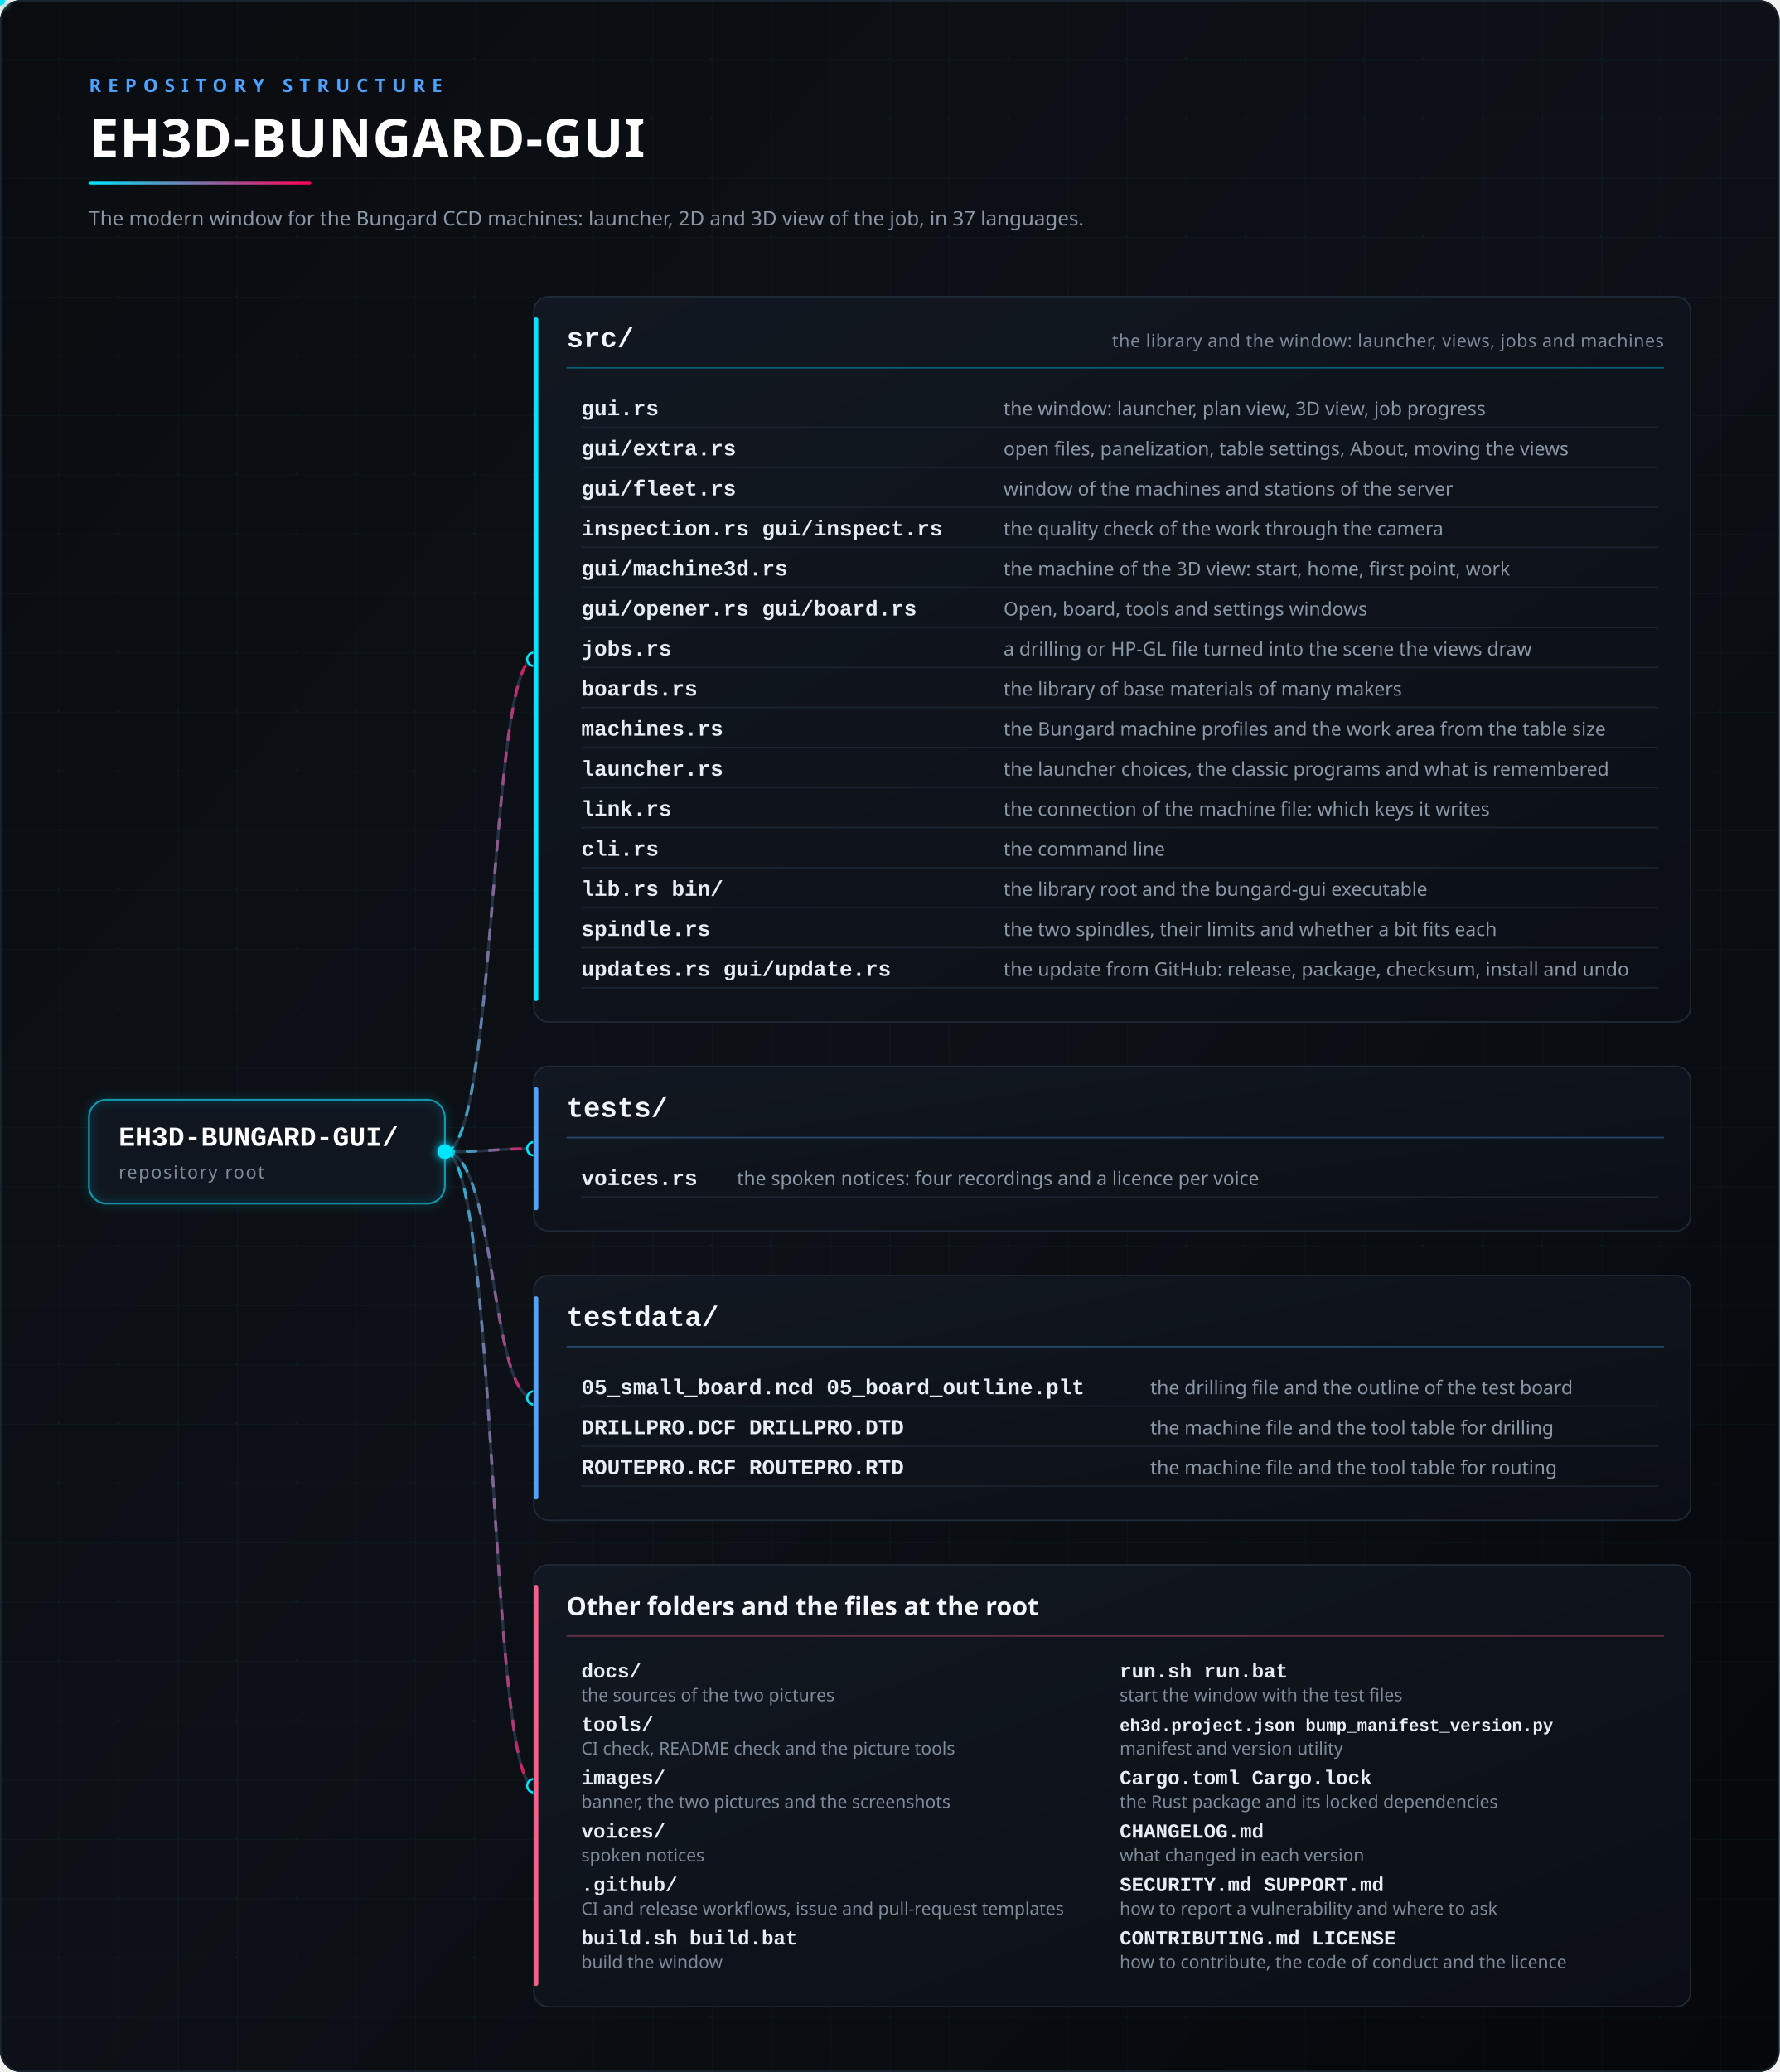
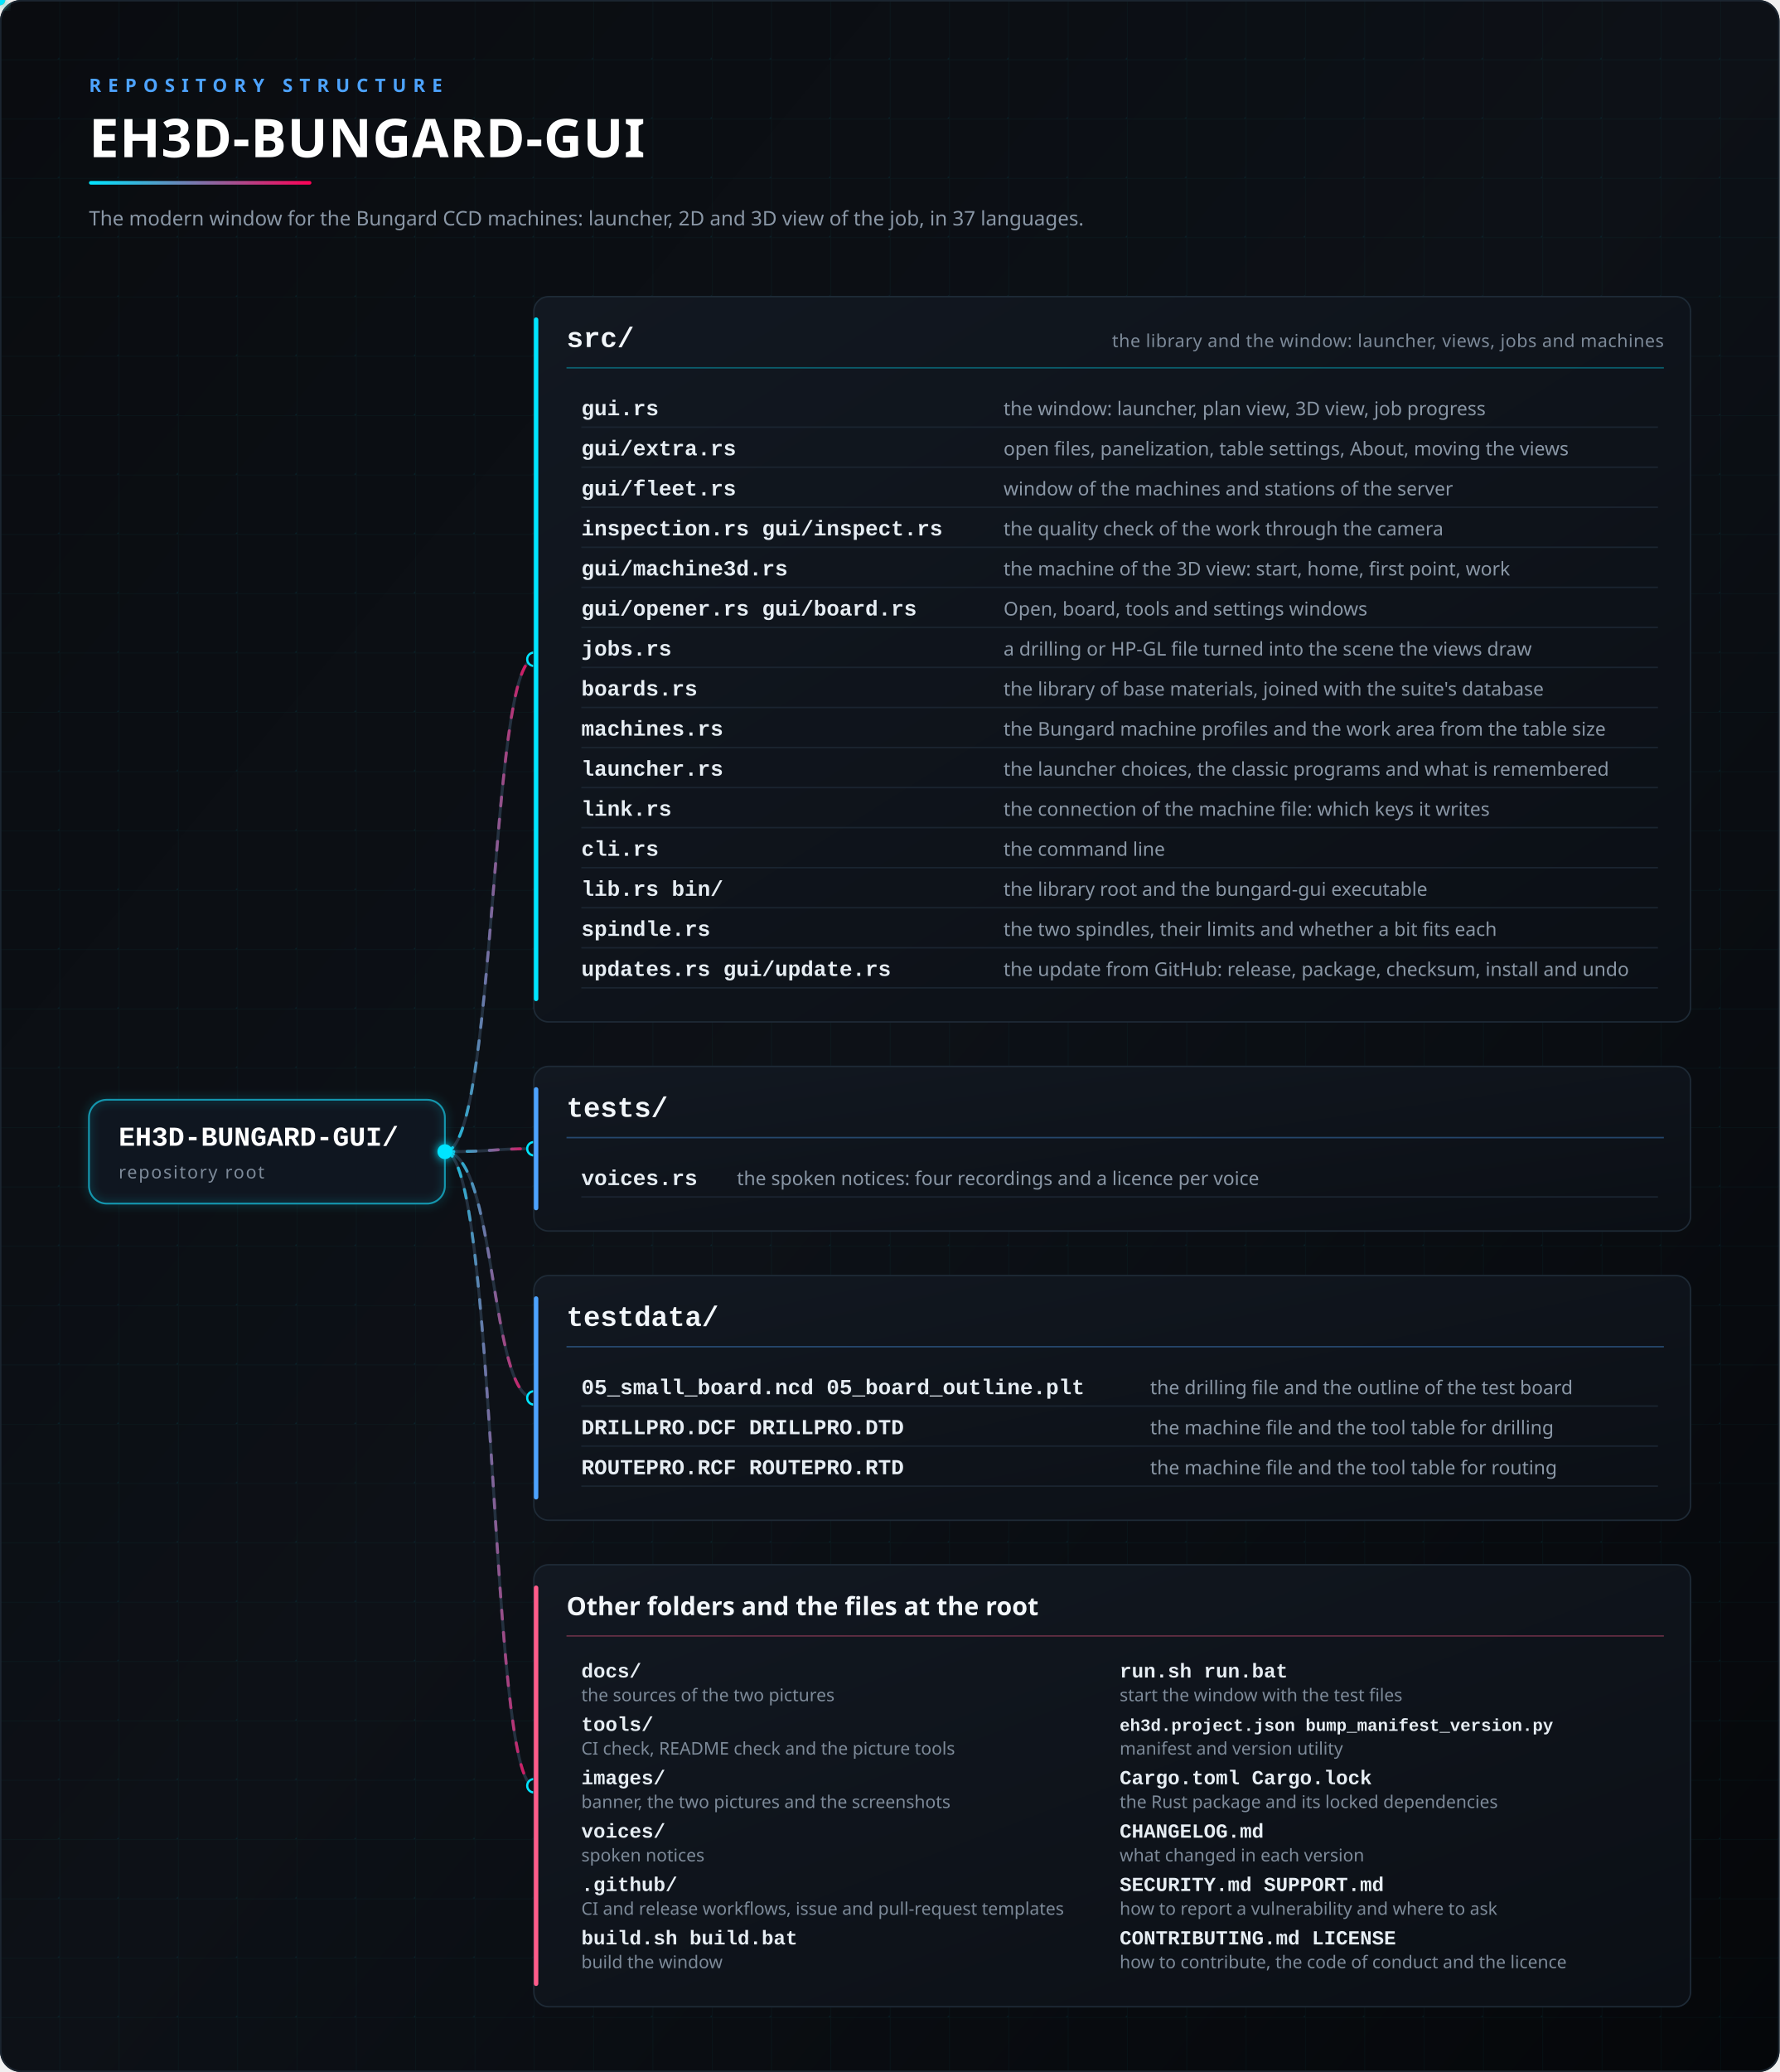
<svg xmlns="http://www.w3.org/2000/svg" viewBox="0 0 1200 1397" width="100%" role="img" aria-labelledby="t d">
  <defs>
    <linearGradient id="bg" x1="0" y1="0" x2="1" y2="1">
      <stop offset="0" stop-color="#0A0C10" />
      <stop offset="0.5" stop-color="#0D1117" />
      <stop offset="1" stop-color="#05070A" />
    </linearGradient>
    <linearGradient id="card" x1="0" y1="0" x2="1" y2="1">
      <stop offset="0" stop-color="#121821" />
      <stop offset="1" stop-color="#0B0F15" />
    </linearGradient>
    <linearGradient id="line" x1="0" y1="0" x2="1" y2="0">
      <stop offset="0" stop-color="#00E5FF" />
      <stop offset="1" stop-color="#FF0055" />
    </linearGradient>
    <filter id="glow" x="-50%" y="-50%" width="200%" height="200%">
      <feGaussianBlur stdDeviation="3" result="b" />
      <feMerge>
        <feMergeNode in="b" />
        <feMergeNode in="SourceGraphic" />
      </feMerge>
    </filter>
    <pattern id="grid" width="40" height="40" patternUnits="userSpaceOnUse">
      <path d="M40 0H0V40" fill="none" stroke="#00E5FF" stroke-opacity="0.035" />
      <circle cx="40" cy="40" r="1" fill="#00E5FF" fill-opacity="0.09" />
    </pattern>
  </defs>
  <rect width="1200" height="1397" rx="14" fill="url(#bg)" />
  <rect width="1200" height="1397" rx="14" fill="url(#grid)" />
  <rect x="0.5" y="0.5" width="1199" height="1396" rx="14" fill="none" stroke="#1B2530" />
  <text x="60" y="62" font-family="'Segoe UI','Noto Sans','Noto Sans CJK SC','Microsoft YaHei','Yu Gothic','Helvetica Neue',Helvetica,Arial,sans-serif" font-size="12.5" font-weight="600" fill="#4DA3FF" text-anchor="start" letter-spacing="4.5">REPOSITORY STRUCTURE</text>
  <text x="60" y="106" font-family="'Segoe UI','Noto Sans','Noto Sans CJK SC','Microsoft YaHei','Yu Gothic','Helvetica Neue',Helvetica,Arial,sans-serif" font-size="36" font-weight="700" fill="#FFFFFF" text-anchor="start" letter-spacing="0.5">EH3D-BUNGARD-GUI</text>
  <rect x="60" y="122" width="150" height="2.5" rx="1.25" fill="url(#line)">
    <animate attributeName="width" values="40;150;150" keyTimes="0;0.4;1" dur="3s" repeatCount="indefinite" />
  </rect>
  <text x="60" y="152" font-family="'Segoe UI','Noto Sans','Noto Sans CJK SC','Microsoft YaHei','Yu Gothic','Helvetica Neue',Helvetica,Arial,sans-serif" font-size="13.5" font-weight="400" fill="#8A97A6" text-anchor="start">The modern window for the Bungard CCD machines: launcher, 2D and 3D view of the job, in 37 languages.</text>
  <path id="c0" d="M300,776.5 C335,776.5 330,444.5 360,444.5" fill="none" stroke="#243140" stroke-width="2" />
  <path d="M300,776.5 C335,776.5 330,444.5 360,444.5" fill="none" stroke="url(#line)" stroke-width="2" stroke-linecap="round" stroke-dasharray="6 9" opacity="0.9">
    <animate attributeName="stroke-dashoffset" from="0" to="-30" dur="1.6s" repeatCount="indefinite" />
  </path>
  <circle cx="360" cy="444.5" r="4.5" fill="#0D1117" stroke="#00E5FF" stroke-width="1.5" />
  <path id="c1" d="M300,776.5 C335,776.5 330,774.5 360,774.5" fill="none" stroke="#243140" stroke-width="2" />
  <path d="M300,776.5 C335,776.5 330,774.5 360,774.5" fill="none" stroke="url(#line)" stroke-width="2" stroke-linecap="round" stroke-dasharray="6 9" opacity="0.9">
    <animate attributeName="stroke-dashoffset" from="0" to="-30" dur="1.6s" repeatCount="indefinite" />
  </path>
  <circle cx="360" cy="774.5" r="4.5" fill="#0D1117" stroke="#00E5FF" stroke-width="1.5" />
  <path id="c2" d="M300,776.5 C335,776.5 330,942.5 360,942.5" fill="none" stroke="#243140" stroke-width="2" />
  <path d="M300,776.5 C335,776.5 330,942.5 360,942.5" fill="none" stroke="url(#line)" stroke-width="2" stroke-linecap="round" stroke-dasharray="6 9" opacity="0.9">
    <animate attributeName="stroke-dashoffset" from="0" to="-30" dur="1.6s" repeatCount="indefinite" />
  </path>
  <circle cx="360" cy="942.5" r="4.5" fill="#0D1117" stroke="#00E5FF" stroke-width="1.5" />
  <path id="c3" d="M300,776.5 C335,776.5 330,1204 360,1204" fill="none" stroke="#243140" stroke-width="2" />
  <path d="M300,776.5 C335,776.5 330,1204 360,1204" fill="none" stroke="url(#line)" stroke-width="2" stroke-linecap="round" stroke-dasharray="6 9" opacity="0.9">
    <animate attributeName="stroke-dashoffset" from="0" to="-30" dur="1.6s" repeatCount="indefinite" />
  </path>
  <circle cx="360" cy="1204" r="4.5" fill="#0D1117" stroke="#00E5FF" stroke-width="1.5" />
  <circle r="3.5" fill="#00E5FF" filter="url(#glow)">
    <animateMotion dur="3.4s" repeatCount="indefinite">
      <mpath href="#c0" />
    </animateMotion>
  </circle>
  <circle r="3.5" fill="#4DA3FF" filter="url(#glow)">
    <animateMotion dur="4.2s" repeatCount="indefinite">
      <mpath href="#c1" />
    </animateMotion>
  </circle>
  <circle r="3.5" fill="#FFB300" filter="url(#glow)">
    <animateMotion dur="5.0s" repeatCount="indefinite">
      <mpath href="#c2" />
    </animateMotion>
  </circle>
  <circle r="3.5" fill="#00E5FF" filter="url(#glow)">
    <animateMotion dur="5.8s" repeatCount="indefinite">
      <mpath href="#c3" />
    </animateMotion>
  </circle>
  <rect x="60" y="741.5" width="240" height="70" rx="12" fill="#0F1620" stroke="#2A3A4C" stroke-width="1.2" />
  <rect x="60" y="741.5" width="240" height="70" rx="12" fill="none" stroke="#00E5FF" stroke-opacity="0.5" stroke-width="1.2" filter="url(#glow)">
    <animate attributeName="stroke-opacity" values="0.15;0.6;0.15" dur="3.6s" repeatCount="indefinite" />
  </rect>
  <text x="80" y="772.5" font-family="'JetBrains Mono','Cascadia Code','SFMono-Regular',Consolas,'Liberation Mono',monospace" font-size="18.5" font-weight="700" fill="#FFFFFF" text-anchor="start">EH3D-BUNGARD-GUI/</text>
  <text x="80" y="794.5" font-family="'Segoe UI','Noto Sans','Noto Sans CJK SC','Microsoft YaHei','Yu Gothic','Helvetica Neue',Helvetica,Arial,sans-serif" font-size="12" font-weight="400" fill="#7D8A99" text-anchor="start" letter-spacing="1">repository root</text>
  <circle cx="300" cy="776.5" r="5" fill="#00E5FF" filter="url(#glow)" />
  <rect x="360" y="200" width="780" height="489" rx="10" fill="url(#card)" stroke="#1E2A36" stroke-width="1" />
  <rect x="360" y="214" width="3" height="461" rx="1.5" fill="#00E5FF">
    <animate attributeName="opacity" values="0.55;1;0.55" dur="4s" begin="0s" repeatCount="indefinite" />
  </rect>
  <text x="382" y="234" font-family="'JetBrains Mono','Cascadia Code','SFMono-Regular',Consolas,'Liberation Mono',monospace" font-size="19" font-weight="700" fill="#F2F6FA" text-anchor="start">src/</text>
  <text x="1122" y="234" font-family="'Segoe UI','Noto Sans','Noto Sans CJK SC','Microsoft YaHei','Yu Gothic','Helvetica Neue',Helvetica,Arial,sans-serif" font-size="12" font-weight="400" fill="#7D8A99" text-anchor="end" letter-spacing="0.3">the library and the window: launcher, views, jobs and machines</text>
  <line x1="382" y1="248" x2="1122" y2="248" stroke="#00E5FF" stroke-opacity="0.35" stroke-width="1" />
  <text x="392" y="280" font-family="'JetBrains Mono','Cascadia Code','SFMono-Regular',Consolas,'Liberation Mono',monospace" font-size="14.5" font-weight="600" fill="#E6EDF3" text-anchor="start">gui.rs</text>
  <text x="676.71" y="280" font-family="'Segoe UI','Noto Sans','Noto Sans CJK SC','Microsoft YaHei','Yu Gothic','Helvetica Neue',Helvetica,Arial,sans-serif" font-size="12.8" font-weight="400" fill="#8A97A6" text-anchor="start">the window: launcher, plan view, 3D view, job progress</text>
  <line x1="392" y1="288" x2="1118" y2="288" stroke="#1A2430" stroke-width="1" />
  <text x="392" y="307" font-family="'JetBrains Mono','Cascadia Code','SFMono-Regular',Consolas,'Liberation Mono',monospace" font-size="14.5" font-weight="600" fill="#E6EDF3" text-anchor="start">gui/extra.rs</text>
  <text x="676.71" y="307" font-family="'Segoe UI','Noto Sans','Noto Sans CJK SC','Microsoft YaHei','Yu Gothic','Helvetica Neue',Helvetica,Arial,sans-serif" font-size="12.8" font-weight="400" fill="#8A97A6" text-anchor="start">open files, panelization, table settings, About, moving the views</text>
  <line x1="392" y1="315" x2="1118" y2="315" stroke="#1A2430" stroke-width="1" />
  <text x="392" y="334" font-family="'JetBrains Mono','Cascadia Code','SFMono-Regular',Consolas,'Liberation Mono',monospace" font-size="14.5" font-weight="600" fill="#E6EDF3" text-anchor="start">gui/fleet.rs</text>
  <text x="676.71" y="334" font-family="'Segoe UI','Noto Sans','Noto Sans CJK SC','Microsoft YaHei','Yu Gothic','Helvetica Neue',Helvetica,Arial,sans-serif" font-size="12.8" font-weight="400" fill="#8A97A6" text-anchor="start">window of the machines and stations of the server</text>
  <line x1="392" y1="342" x2="1118" y2="342" stroke="#1A2430" stroke-width="1" />
  <text x="392" y="361" font-family="'JetBrains Mono','Cascadia Code','SFMono-Regular',Consolas,'Liberation Mono',monospace" font-size="14.5" font-weight="600" fill="#E6EDF3" text-anchor="start">inspection.rs  gui/inspect.rs</text>
  <text x="676.71" y="361" font-family="'Segoe UI','Noto Sans','Noto Sans CJK SC','Microsoft YaHei','Yu Gothic','Helvetica Neue',Helvetica,Arial,sans-serif" font-size="12.8" font-weight="400" fill="#8A97A6" text-anchor="start">the quality check of the work through the camera</text>
  <line x1="392" y1="369" x2="1118" y2="369" stroke="#1A2430" stroke-width="1" />
  <text x="392" y="388" font-family="'JetBrains Mono','Cascadia Code','SFMono-Regular',Consolas,'Liberation Mono',monospace" font-size="14.5" font-weight="600" fill="#E6EDF3" text-anchor="start">gui/machine3d.rs</text>
  <text x="676.71" y="388" font-family="'Segoe UI','Noto Sans','Noto Sans CJK SC','Microsoft YaHei','Yu Gothic','Helvetica Neue',Helvetica,Arial,sans-serif" font-size="12.8" font-weight="400" fill="#8A97A6" text-anchor="start">the machine of the 3D view: start, home, first point, work</text>
  <line x1="392" y1="396" x2="1118" y2="396" stroke="#1A2430" stroke-width="1" />
  <text x="392" y="415" font-family="'JetBrains Mono','Cascadia Code','SFMono-Regular',Consolas,'Liberation Mono',monospace" font-size="14.5" font-weight="600" fill="#E6EDF3" text-anchor="start">gui/opener.rs  gui/board.rs</text>
  <text x="676.71" y="415" font-family="'Segoe UI','Noto Sans','Noto Sans CJK SC','Microsoft YaHei','Yu Gothic','Helvetica Neue',Helvetica,Arial,sans-serif" font-size="12.8" font-weight="400" fill="#8A97A6" text-anchor="start">Open, board, tools and settings windows</text>
  <line x1="392" y1="423" x2="1118" y2="423" stroke="#1A2430" stroke-width="1" />
  <text x="392" y="442" font-family="'JetBrains Mono','Cascadia Code','SFMono-Regular',Consolas,'Liberation Mono',monospace" font-size="14.5" font-weight="600" fill="#E6EDF3" text-anchor="start">jobs.rs</text>
  <text x="676.71" y="442" font-family="'Segoe UI','Noto Sans','Noto Sans CJK SC','Microsoft YaHei','Yu Gothic','Helvetica Neue',Helvetica,Arial,sans-serif" font-size="12.8" font-weight="400" fill="#8A97A6" text-anchor="start">a drilling or HP-GL file turned into the scene the views draw</text>
  <line x1="392" y1="450" x2="1118" y2="450" stroke="#1A2430" stroke-width="1" />
  <text x="392" y="469" font-family="'JetBrains Mono','Cascadia Code','SFMono-Regular',Consolas,'Liberation Mono',monospace" font-size="14.5" font-weight="600" fill="#E6EDF3" text-anchor="start">boards.rs</text>
-   <text x="676.71" y="469" font-family="'Segoe UI','Noto Sans','Noto Sans CJK SC','Microsoft YaHei','Yu Gothic','Helvetica Neue',Helvetica,Arial,sans-serif" font-size="12.8" font-weight="400" fill="#8A97A6" text-anchor="start">the library of base materials of many makers</text>
+   <text x="676.71" y="469" font-family="'Segoe UI','Noto Sans','Noto Sans CJK SC','Microsoft YaHei','Yu Gothic','Helvetica Neue',Helvetica,Arial,sans-serif" font-size="12.8" font-weight="400" fill="#8A97A6" text-anchor="start">the library of base materials, joined with the suite's database</text>
  <line x1="392" y1="477" x2="1118" y2="477" stroke="#1A2430" stroke-width="1" />
  <text x="392" y="496" font-family="'JetBrains Mono','Cascadia Code','SFMono-Regular',Consolas,'Liberation Mono',monospace" font-size="14.5" font-weight="600" fill="#E6EDF3" text-anchor="start">machines.rs</text>
  <text x="676.71" y="496" font-family="'Segoe UI','Noto Sans','Noto Sans CJK SC','Microsoft YaHei','Yu Gothic','Helvetica Neue',Helvetica,Arial,sans-serif" font-size="12.8" font-weight="400" fill="#8A97A6" text-anchor="start">the Bungard machine profiles and the work area from the table size</text>
  <line x1="392" y1="504" x2="1118" y2="504" stroke="#1A2430" stroke-width="1" />
  <text x="392" y="523" font-family="'JetBrains Mono','Cascadia Code','SFMono-Regular',Consolas,'Liberation Mono',monospace" font-size="14.5" font-weight="600" fill="#E6EDF3" text-anchor="start">launcher.rs</text>
  <text x="676.71" y="523" font-family="'Segoe UI','Noto Sans','Noto Sans CJK SC','Microsoft YaHei','Yu Gothic','Helvetica Neue',Helvetica,Arial,sans-serif" font-size="12.8" font-weight="400" fill="#8A97A6" text-anchor="start">the launcher choices, the classic programs and what is remembered</text>
  <line x1="392" y1="531" x2="1118" y2="531" stroke="#1A2430" stroke-width="1" />
  <text x="392" y="550" font-family="'JetBrains Mono','Cascadia Code','SFMono-Regular',Consolas,'Liberation Mono',monospace" font-size="14.5" font-weight="600" fill="#E6EDF3" text-anchor="start">link.rs</text>
  <text x="676.71" y="550" font-family="'Segoe UI','Noto Sans','Noto Sans CJK SC','Microsoft YaHei','Yu Gothic','Helvetica Neue',Helvetica,Arial,sans-serif" font-size="12.8" font-weight="400" fill="#8A97A6" text-anchor="start">the connection of the machine file: which keys it writes</text>
  <line x1="392" y1="558" x2="1118" y2="558" stroke="#1A2430" stroke-width="1" />
  <text x="392" y="577" font-family="'JetBrains Mono','Cascadia Code','SFMono-Regular',Consolas,'Liberation Mono',monospace" font-size="14.5" font-weight="600" fill="#E6EDF3" text-anchor="start">cli.rs</text>
  <text x="676.71" y="577" font-family="'Segoe UI','Noto Sans','Noto Sans CJK SC','Microsoft YaHei','Yu Gothic','Helvetica Neue',Helvetica,Arial,sans-serif" font-size="12.8" font-weight="400" fill="#8A97A6" text-anchor="start">the command line</text>
  <line x1="392" y1="585" x2="1118" y2="585" stroke="#1A2430" stroke-width="1" />
  <text x="392" y="604" font-family="'JetBrains Mono','Cascadia Code','SFMono-Regular',Consolas,'Liberation Mono',monospace" font-size="14.5" font-weight="600" fill="#E6EDF3" text-anchor="start">lib.rs  bin/</text>
  <text x="676.71" y="604" font-family="'Segoe UI','Noto Sans','Noto Sans CJK SC','Microsoft YaHei','Yu Gothic','Helvetica Neue',Helvetica,Arial,sans-serif" font-size="12.8" font-weight="400" fill="#8A97A6" text-anchor="start">the library root and the bungard-gui executable</text>
  <line x1="392" y1="612" x2="1118" y2="612" stroke="#1A2430" stroke-width="1" />
  <text x="392" y="631" font-family="'JetBrains Mono','Cascadia Code','SFMono-Regular',Consolas,'Liberation Mono',monospace" font-size="14.5" font-weight="600" fill="#E6EDF3" text-anchor="start">spindle.rs</text>
  <text x="676.71" y="631" font-family="'Segoe UI','Noto Sans','Noto Sans CJK SC','Microsoft YaHei','Yu Gothic','Helvetica Neue',Helvetica,Arial,sans-serif" font-size="12.8" font-weight="400" fill="#8A97A6" text-anchor="start">the two spindles, their limits and whether a bit fits each</text>
  <line x1="392" y1="639" x2="1118" y2="639" stroke="#1A2430" stroke-width="1" />
  <text x="392" y="658" font-family="'JetBrains Mono','Cascadia Code','SFMono-Regular',Consolas,'Liberation Mono',monospace" font-size="14.5" font-weight="600" fill="#E6EDF3" text-anchor="start">updates.rs  gui/update.rs</text>
  <text x="676.71" y="658" font-family="'Segoe UI','Noto Sans','Noto Sans CJK SC','Microsoft YaHei','Yu Gothic','Helvetica Neue',Helvetica,Arial,sans-serif" font-size="12.8" font-weight="400" fill="#8A97A6" text-anchor="start">the update from GitHub: release, package, checksum, install and undo</text>
  <line x1="392" y1="666" x2="1118" y2="666" stroke="#1A2430" stroke-width="1" />
  <rect x="360" y="719" width="780" height="111" rx="10" fill="url(#card)" stroke="#1E2A36" stroke-width="1" />
  <rect x="360" y="733" width="3" height="83" rx="1.5" fill="#4DA3FF">
    <animate attributeName="opacity" values="0.55;1;0.55" dur="4s" begin="0.6s" repeatCount="indefinite" />
  </rect>
  <text x="382" y="753" font-family="'JetBrains Mono','Cascadia Code','SFMono-Regular',Consolas,'Liberation Mono',monospace" font-size="19" font-weight="700" fill="#F2F6FA" text-anchor="start">tests/</text>
  <line x1="382" y1="767" x2="1122" y2="767" stroke="#4DA3FF" stroke-opacity="0.35" stroke-width="1" />
  <text x="392" y="799" font-family="'JetBrains Mono','Cascadia Code','SFMono-Regular',Consolas,'Liberation Mono',monospace" font-size="14.5" font-weight="600" fill="#E6EDF3" text-anchor="start">voices.rs</text>
  <text x="496.91" y="799" font-family="'Segoe UI','Noto Sans','Noto Sans CJK SC','Microsoft YaHei','Yu Gothic','Helvetica Neue',Helvetica,Arial,sans-serif" font-size="12.8" font-weight="400" fill="#8A97A6" text-anchor="start">the spoken notices: four recordings and a licence per voice</text>
  <line x1="392" y1="807" x2="1118" y2="807" stroke="#1A2430" stroke-width="1" />
  <rect x="360" y="860" width="780" height="165" rx="10" fill="url(#card)" stroke="#1E2A36" stroke-width="1" />
  <rect x="360" y="874" width="3" height="137" rx="1.5" fill="#4DA3FF">
    <animate attributeName="opacity" values="0.55;1;0.55" dur="4s" begin="1.2s" repeatCount="indefinite" />
  </rect>
  <text x="382" y="894" font-family="'JetBrains Mono','Cascadia Code','SFMono-Regular',Consolas,'Liberation Mono',monospace" font-size="19" font-weight="700" fill="#F2F6FA" text-anchor="start">testdata/</text>
  <line x1="382" y1="908" x2="1122" y2="908" stroke="#4DA3FF" stroke-opacity="0.35" stroke-width="1" />
  <text x="392" y="940" font-family="'JetBrains Mono','Cascadia Code','SFMono-Regular',Consolas,'Liberation Mono',monospace" font-size="14.5" font-weight="600" fill="#E6EDF3" text-anchor="start">05_small_board.ncd  05_board_outline.plt</text>
  <text x="775.6" y="940" font-family="'Segoe UI','Noto Sans','Noto Sans CJK SC','Microsoft YaHei','Yu Gothic','Helvetica Neue',Helvetica,Arial,sans-serif" font-size="12.8" font-weight="400" fill="#8A97A6" text-anchor="start">the drilling file and the outline of the test board</text>
  <line x1="392" y1="948" x2="1118" y2="948" stroke="#1A2430" stroke-width="1" />
  <text x="392" y="967" font-family="'JetBrains Mono','Cascadia Code','SFMono-Regular',Consolas,'Liberation Mono',monospace" font-size="14.5" font-weight="600" fill="#E6EDF3" text-anchor="start">DRILLPRO.DCF  DRILLPRO.DTD</text>
  <text x="775.6" y="967" font-family="'Segoe UI','Noto Sans','Noto Sans CJK SC','Microsoft YaHei','Yu Gothic','Helvetica Neue',Helvetica,Arial,sans-serif" font-size="12.8" font-weight="400" fill="#8A97A6" text-anchor="start">the machine file and the tool table for drilling</text>
  <line x1="392" y1="975" x2="1118" y2="975" stroke="#1A2430" stroke-width="1" />
  <text x="392" y="994" font-family="'JetBrains Mono','Cascadia Code','SFMono-Regular',Consolas,'Liberation Mono',monospace" font-size="14.5" font-weight="600" fill="#E6EDF3" text-anchor="start">ROUTEPRO.RCF  ROUTEPRO.RTD</text>
  <text x="775.6" y="994" font-family="'Segoe UI','Noto Sans','Noto Sans CJK SC','Microsoft YaHei','Yu Gothic','Helvetica Neue',Helvetica,Arial,sans-serif" font-size="12.8" font-weight="400" fill="#8A97A6" text-anchor="start">the machine file and the tool table for routing</text>
  <line x1="392" y1="1002" x2="1118" y2="1002" stroke="#1A2430" stroke-width="1" />
  <rect x="360" y="1055" width="780" height="298" rx="10" fill="url(#card)" stroke="#1E2A36" stroke-width="1" />
  <rect x="360" y="1069" width="3" height="270" rx="1.5" fill="#FF5C8A">
    <animate attributeName="opacity" values="0.55;1;0.55" dur="4s" begin="1.8s" repeatCount="indefinite" />
  </rect>
  <text x="382" y="1089" font-family="'Segoe UI','Noto Sans','Noto Sans CJK SC','Microsoft YaHei','Yu Gothic','Helvetica Neue',Helvetica,Arial,sans-serif" font-size="17" font-weight="700" fill="#F2F6FA" text-anchor="start">Other folders and the files at the root</text>
  <line x1="382" y1="1103" x2="1122" y2="1103" stroke="#FF5C8A" stroke-opacity="0.35" stroke-width="1" />
  <text x="392" y="1131" font-family="'JetBrains Mono','Cascadia Code','SFMono-Regular',Consolas,'Liberation Mono',monospace" font-size="13.5" font-weight="600" fill="#E6EDF3" text-anchor="start">docs/</text>
  <text x="392" y="1147" font-family="'Segoe UI','Noto Sans','Noto Sans CJK SC','Microsoft YaHei','Yu Gothic','Helvetica Neue',Helvetica,Arial,sans-serif" font-size="11.8" font-weight="400" fill="#7D8A99" text-anchor="start">the sources of the two pictures</text>
  <text x="392" y="1167" font-family="'JetBrains Mono','Cascadia Code','SFMono-Regular',Consolas,'Liberation Mono',monospace" font-size="13.5" font-weight="600" fill="#E6EDF3" text-anchor="start">tools/</text>
  <text x="392" y="1183" font-family="'Segoe UI','Noto Sans','Noto Sans CJK SC','Microsoft YaHei','Yu Gothic','Helvetica Neue',Helvetica,Arial,sans-serif" font-size="11.8" font-weight="400" fill="#7D8A99" text-anchor="start">CI check, README check and the picture tools</text>
  <text x="392" y="1203" font-family="'JetBrains Mono','Cascadia Code','SFMono-Regular',Consolas,'Liberation Mono',monospace" font-size="13.5" font-weight="600" fill="#E6EDF3" text-anchor="start">images/</text>
  <text x="392" y="1219" font-family="'Segoe UI','Noto Sans','Noto Sans CJK SC','Microsoft YaHei','Yu Gothic','Helvetica Neue',Helvetica,Arial,sans-serif" font-size="11.8" font-weight="400" fill="#7D8A99" text-anchor="start">banner, the two pictures and the screenshots</text>
  <text x="392" y="1239" font-family="'JetBrains Mono','Cascadia Code','SFMono-Regular',Consolas,'Liberation Mono',monospace" font-size="13.5" font-weight="600" fill="#E6EDF3" text-anchor="start">voices/</text>
  <text x="392" y="1255" font-family="'Segoe UI','Noto Sans','Noto Sans CJK SC','Microsoft YaHei','Yu Gothic','Helvetica Neue',Helvetica,Arial,sans-serif" font-size="11.8" font-weight="400" fill="#7D8A99" text-anchor="start">spoken notices</text>
  <text x="392" y="1275" font-family="'JetBrains Mono','Cascadia Code','SFMono-Regular',Consolas,'Liberation Mono',monospace" font-size="13.5" font-weight="600" fill="#E6EDF3" text-anchor="start">.github/</text>
  <text x="392" y="1291" font-family="'Segoe UI','Noto Sans','Noto Sans CJK SC','Microsoft YaHei','Yu Gothic','Helvetica Neue',Helvetica,Arial,sans-serif" font-size="11.8" font-weight="400" fill="#7D8A99" text-anchor="start">CI and release workflows, issue and pull-request templates</text>
  <text x="392" y="1311" font-family="'JetBrains Mono','Cascadia Code','SFMono-Regular',Consolas,'Liberation Mono',monospace" font-size="13.5" font-weight="600" fill="#E6EDF3" text-anchor="start">build.sh  build.bat</text>
  <text x="392" y="1327" font-family="'Segoe UI','Noto Sans','Noto Sans CJK SC','Microsoft YaHei','Yu Gothic','Helvetica Neue',Helvetica,Arial,sans-serif" font-size="11.8" font-weight="400" fill="#7D8A99" text-anchor="start">build the window</text>
  <text x="755" y="1131" font-family="'JetBrains Mono','Cascadia Code','SFMono-Regular',Consolas,'Liberation Mono',monospace" font-size="13.5" font-weight="600" fill="#E6EDF3" text-anchor="start">run.sh  run.bat</text>
  <text x="755" y="1147" font-family="'Segoe UI','Noto Sans','Noto Sans CJK SC','Microsoft YaHei','Yu Gothic','Helvetica Neue',Helvetica,Arial,sans-serif" font-size="11.8" font-weight="400" fill="#7D8A99" text-anchor="start">start the window with the test files</text>
  <text x="755" y="1167" font-family="'JetBrains Mono','Cascadia Code','SFMono-Regular',Consolas,'Liberation Mono',monospace" font-size="11.6" font-weight="600" fill="#E6EDF3" text-anchor="start">eh3d.project.json  bump_manifest_version.py</text>
  <text x="755" y="1183" font-family="'Segoe UI','Noto Sans','Noto Sans CJK SC','Microsoft YaHei','Yu Gothic','Helvetica Neue',Helvetica,Arial,sans-serif" font-size="11.8" font-weight="400" fill="#7D8A99" text-anchor="start">manifest and version utility</text>
  <text x="755" y="1203" font-family="'JetBrains Mono','Cascadia Code','SFMono-Regular',Consolas,'Liberation Mono',monospace" font-size="13.5" font-weight="600" fill="#E6EDF3" text-anchor="start">Cargo.toml  Cargo.lock</text>
  <text x="755" y="1219" font-family="'Segoe UI','Noto Sans','Noto Sans CJK SC','Microsoft YaHei','Yu Gothic','Helvetica Neue',Helvetica,Arial,sans-serif" font-size="11.8" font-weight="400" fill="#7D8A99" text-anchor="start">the Rust package and its locked dependencies</text>
  <text x="755" y="1239" font-family="'JetBrains Mono','Cascadia Code','SFMono-Regular',Consolas,'Liberation Mono',monospace" font-size="13.5" font-weight="600" fill="#E6EDF3" text-anchor="start">CHANGELOG.md</text>
  <text x="755" y="1255" font-family="'Segoe UI','Noto Sans','Noto Sans CJK SC','Microsoft YaHei','Yu Gothic','Helvetica Neue',Helvetica,Arial,sans-serif" font-size="11.8" font-weight="400" fill="#7D8A99" text-anchor="start">what changed in each version</text>
  <text x="755" y="1275" font-family="'JetBrains Mono','Cascadia Code','SFMono-Regular',Consolas,'Liberation Mono',monospace" font-size="13.5" font-weight="600" fill="#E6EDF3" text-anchor="start">SECURITY.md  SUPPORT.md</text>
  <text x="755" y="1291" font-family="'Segoe UI','Noto Sans','Noto Sans CJK SC','Microsoft YaHei','Yu Gothic','Helvetica Neue',Helvetica,Arial,sans-serif" font-size="11.8" font-weight="400" fill="#7D8A99" text-anchor="start">how to report a vulnerability and where to ask</text>
  <text x="755" y="1311" font-family="'JetBrains Mono','Cascadia Code','SFMono-Regular',Consolas,'Liberation Mono',monospace" font-size="13.5" font-weight="600" fill="#E6EDF3" text-anchor="start">CONTRIBUTING.md  LICENSE</text>
  <text x="755" y="1327" font-family="'Segoe UI','Noto Sans','Noto Sans CJK SC','Microsoft YaHei','Yu Gothic','Helvetica Neue',Helvetica,Arial,sans-serif" font-size="11.8" font-weight="400" fill="#7D8A99" text-anchor="start">how to contribute, the code of conduct and the licence</text>
</svg>
